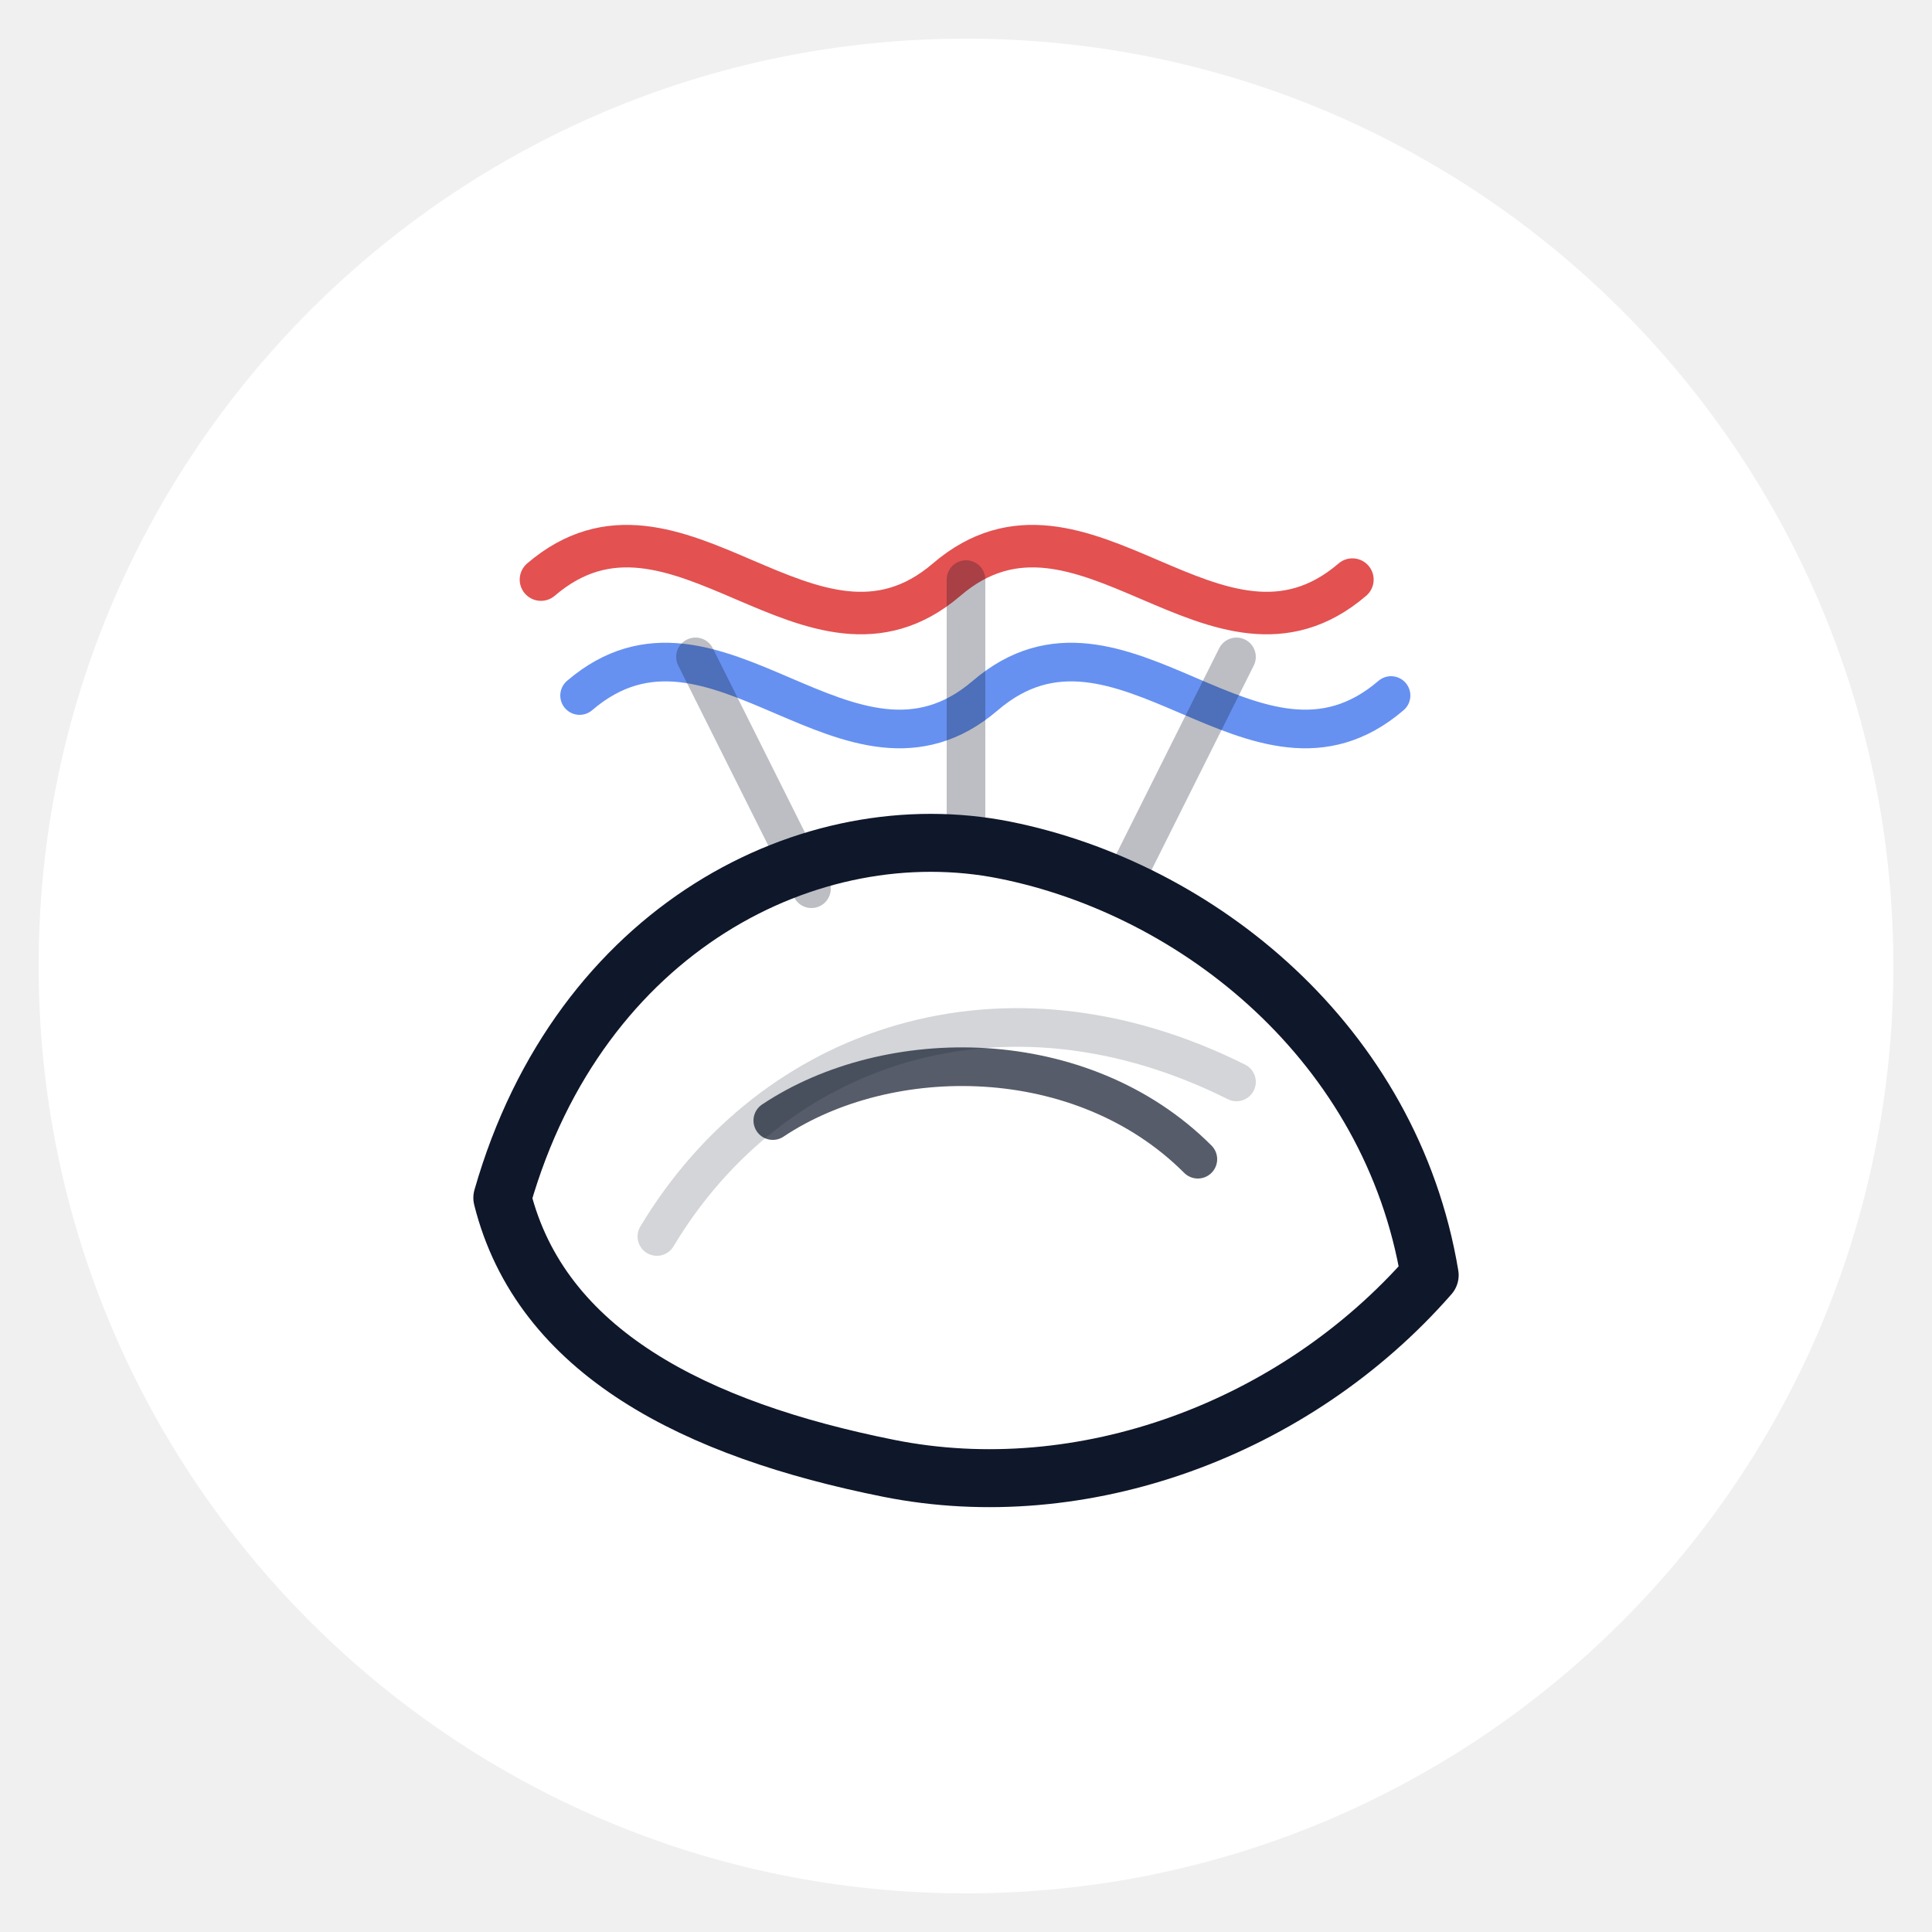
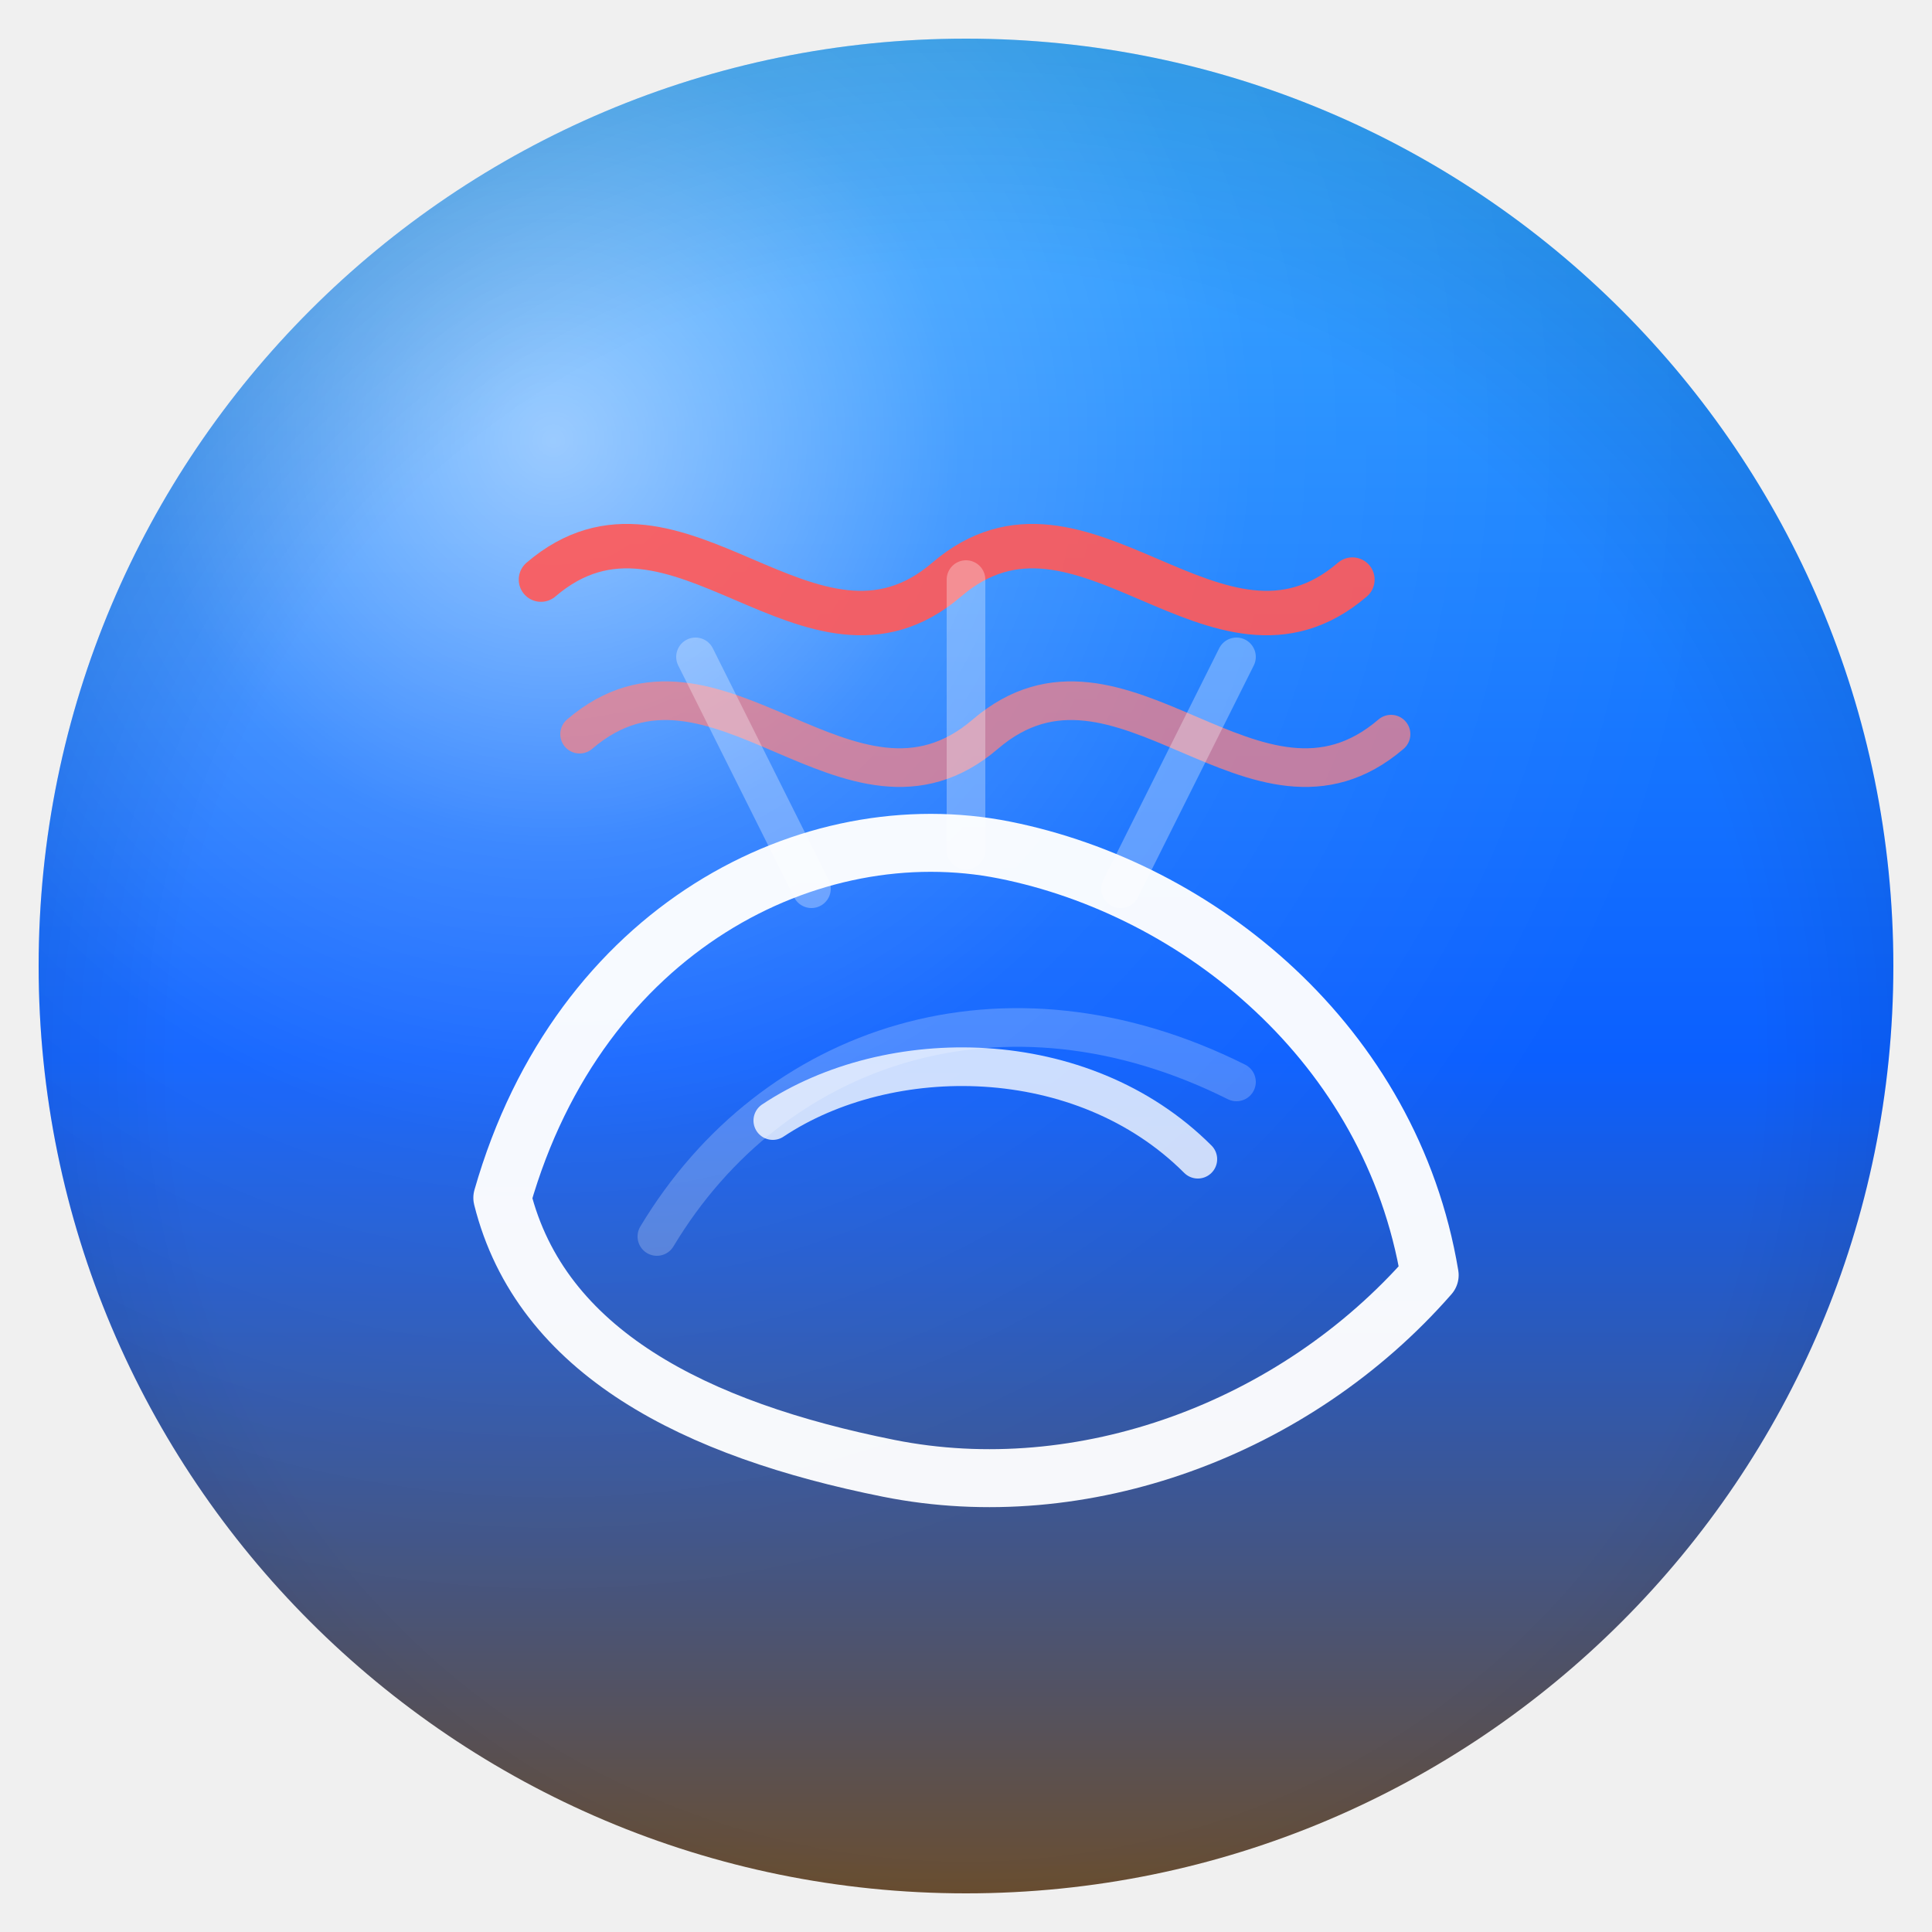
<svg xmlns="http://www.w3.org/2000/svg" viewBox="0 0 100 100">
+   <defs>
+     <linearGradient id="bgLight" x1="0" y1="0" x2="0" y2="1">
+       <stop offset="0%" stop-color="#2EA8FF" />
+       <stop offset="55%" stop-color="#0B5FFF" />
+       <stop offset="100%" stop-color="#6B4E2E" />
+     </linearGradient>
+     <linearGradient id="bgDark" x1="0" y1="0" x2="0" y2="1">
+       <stop offset="0%" stop-color="#0B2B66" />
+       <stop offset="60%" stop-color="#071A3A" />
+       <stop offset="100%" stop-color="#2E2217" />
+     </linearGradient>
+     <radialGradient id="gloss" cx="28%" cy="22%" r="62%">
+       <stop offset="0%" stop-color="rgba(255,255,255,0.55)" />
+       <stop offset="35%" stop-color="rgba(255,255,255,0.18)" />
+       <stop offset="60%" stop-color="rgba(255,255,255,0.06)" />
+       <stop offset="100%" stop-color="rgba(255,255,255,0)" />
+     </radialGradient>
+     <radialGradient id="vignette" cx="50%" cy="55%" r="70%">
+       <stop offset="60%" stop-color="rgba(0,0,0,0)" />
+       <stop offset="100%" stop-color="rgba(0,0,0,0.22)" />
+     </radialGradient>
+   </defs>
  <style>
-     /* Default: LIGHT mode (matches OS/browser preference) */
-     .bg { fill: #ffffff; }
-     .shell { stroke: #0f172a; }
-     .hinge { stroke: rgba(15,23,42,0.70); }
-     .highlight { stroke: rgba(15,23,42,0.18); }
-     .spine { stroke: rgba(15,23,42,0.28); }
-     .heat { stroke: rgba(220,38,38,0.80); } /* red */
-     .wave { stroke: rgba(37,99,235,0.70); } /* blue */
+     /* Default: LIGHT mode */
+     .bgFill { fill: url(#bgLight); }
+     .shell { stroke: rgba(255,255,255,0.96); }
+     .hinge { stroke: rgba(255,255,255,0.78); }
+     .highlight { stroke: rgba(255,255,255,0.22); }
+     .spine { stroke: rgba(255,255,255,0.30); }
+     .heat1 { stroke: rgba(255,90,90,0.92); }
+     .heat2 { stroke: rgba(255,130,130,0.72); }

    @media (prefers-color-scheme: dark) {
-       .bg { fill: #0f172a; }
-       .shell { stroke: #ffffff; }
-       .hinge { stroke: rgba(255,255,255,0.70); }
-       .highlight { stroke: rgba(255,255,255,0.22); }
+       .bgFill { fill: url(#bgDark); }
+       .shell { stroke: rgba(255,255,255,0.96); }
+       .hinge { stroke: rgba(255,255,255,0.76); }
+       .highlight { stroke: rgba(255,255,255,0.20); }
      .spine { stroke: rgba(255,255,255,0.28); }
-       .heat { stroke: rgba(255,90,90,0.78); }
-       .wave { stroke: rgba(96,165,250,0.65); }
+       .heat1 { stroke: rgba(255,90,90,0.88); }
+       .heat2 { stroke: rgba(255,140,140,0.64); }
    }
  </style>
-   <circle class="bg" cx="50" cy="50" r="48" />
-   <path class="heat" d="M28 30 C35 24, 42 36, 49 30 C56 24, 63 36, 70 30" fill="none" stroke-width="2.2" stroke-linecap="round" />
-   <path class="wave" d="M30 36 C37 30, 44 42, 51 36 C58 30, 65 42, 72 36" fill="none" stroke-width="2" stroke-linecap="round" />
+   <circle cx="50" cy="50" r="48" class="bgFill" />
+   <circle cx="50" cy="50" r="48" fill="url(#gloss)" />
+   <circle cx="50" cy="50" r="48" fill="url(#vignette)" />
+   <path class="heat1" d="M28 30 C35 24, 42 36, 49 30 C56 24, 63 36, 70 30" fill="none" stroke-width="2.3" stroke-linecap="round" />
+   <path class="heat2" d="M30 38 C37 32, 44 44, 51 38 C58 32, 65 44, 72 38" fill="none" stroke-width="2.0" stroke-linecap="round" />
  <path class="spine" d="M50 44 L50 30" fill="none" stroke-width="2" stroke-linecap="round" />
  <path class="spine" d="M42 46 L36 34" fill="none" stroke-width="2" stroke-linecap="round" />
  <path class="spine" d="M58 46 L64 34" fill="none" stroke-width="2" stroke-linecap="round" />
  <path class="shell" d="M26 62            C30 48, 42 42, 52 44            C62 46, 72 54, 74 66            C67 74, 56 78, 46 76            C36 74, 28 70, 26 62 Z" fill="none" stroke-width="3" stroke-linejoin="round" />
  <path class="hinge" d="M40 58 C46 54, 56 54, 62 60" fill="none" stroke-width="2" stroke-linecap="round" />
  <path class="highlight" d="M34 64 C40 54, 52 50, 64 56" fill="none" stroke-width="2" stroke-linecap="round" />
</svg>
